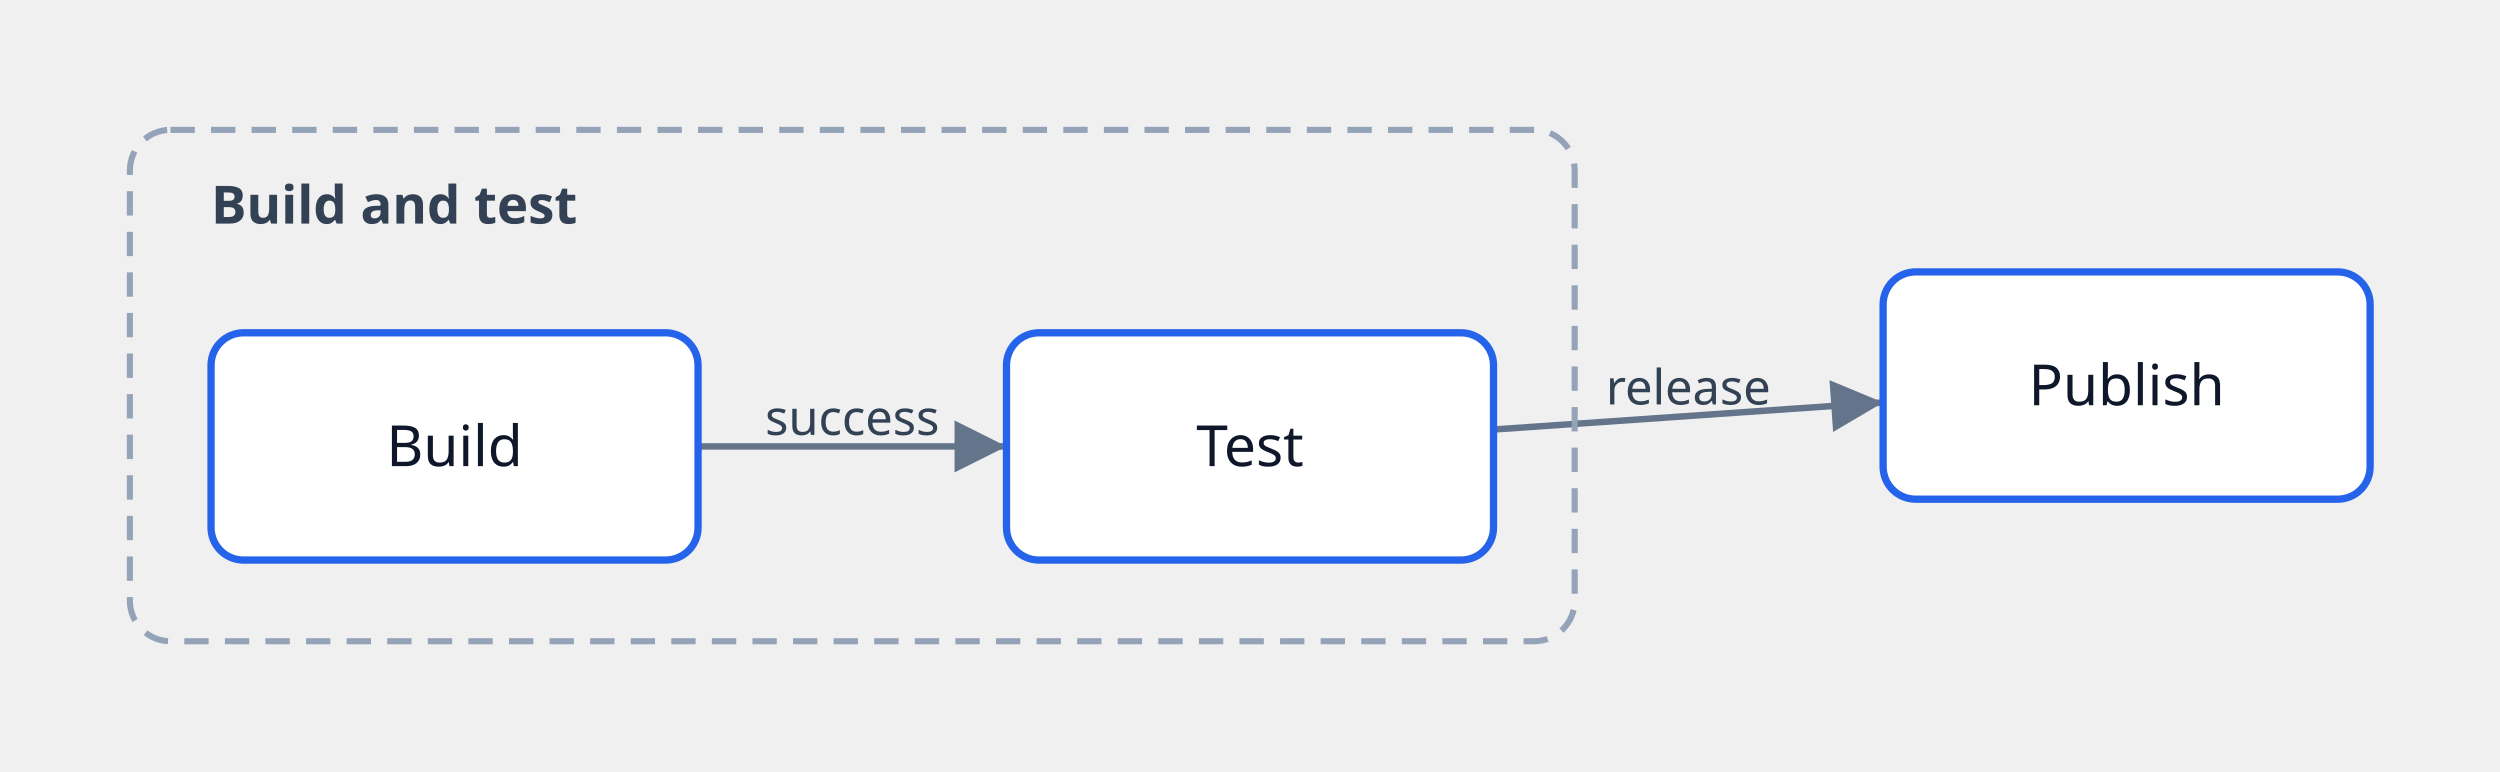
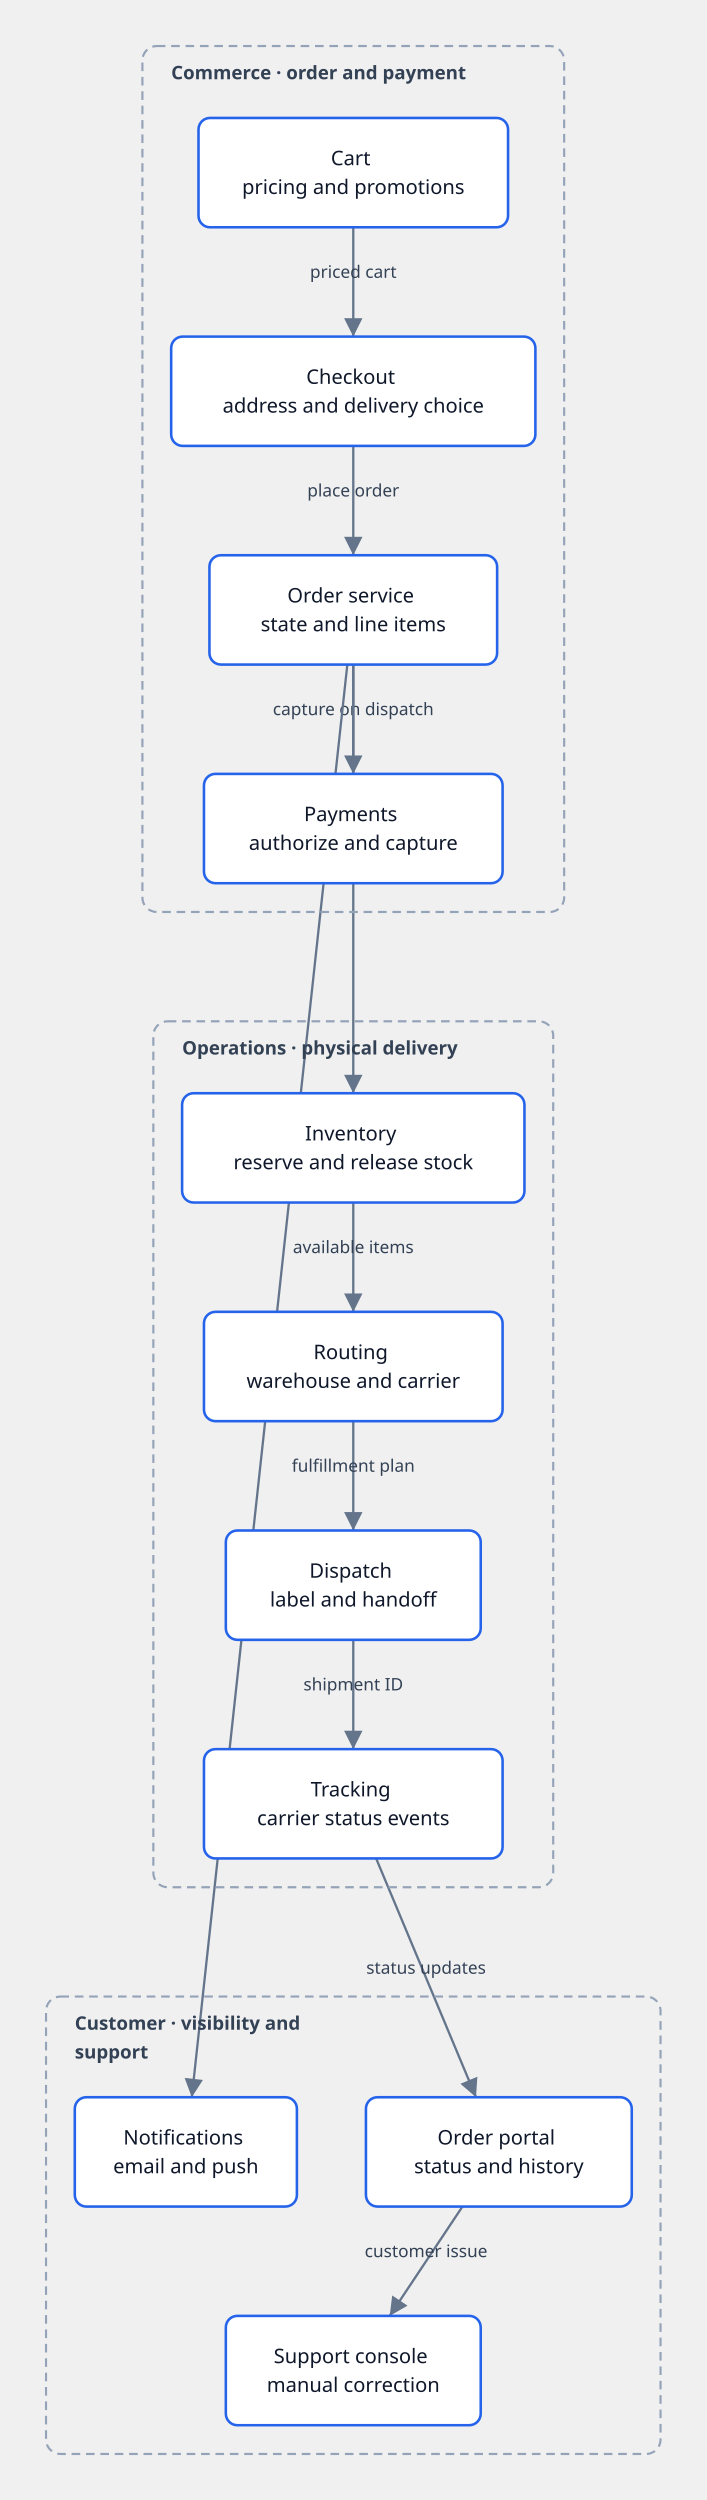
- <svg xmlns="http://www.w3.org/2000/svg" width="616" height="190" viewBox="0 0 616 190">
+ <svg xmlns="http://www.w3.org/2000/svg" width="491.2" height="1738" viewBox="0 0 491.2 1738">
  <defs>
    <marker id="bp-diagram-001-drawio-arrow" markerWidth="10" markerHeight="8" refX="8" refY="4" orient="auto" markerUnits="strokeWidth">
      <path d="M0,0 L8,4 L0,8 z" fill="#64748b" />
    </marker>
  </defs>
  <g class="drawio-edges">
    <g class="drawio-edge">
-       <path d="M172,110 C197.33,110 222.67,110 248,110" fill="none" stroke="#64748b" stroke-width="1.6" marker-end="url(#bp-diagram-001-drawio-arrow)" />
-       <text x="210" y="103" fill="#334155" font-family="system-ui, sans-serif" font-size="12" text-anchor="middle" dominant-baseline="middle">
-         <tspan x="210" dy="0">success</tspan>
+       <path d="M245.6,158 C245.6,183.33 245.6,208.67 245.6,234" fill="none" stroke="#64748b" stroke-width="1.6" marker-end="url(#bp-diagram-001-drawio-arrow)" />
+       <text x="245.6" y="189" fill="#334155" font-family="system-ui, sans-serif" font-size="12" text-anchor="middle" dominant-baseline="middle">
+         <tspan x="245.6" dy="0">priced cart</tspan>
      </text>
    </g>
    <g class="drawio-edge">
-       <path d="M368,105.83 C400,103.61 432,101.39 464,99.17" fill="none" stroke="#64748b" stroke-width="1.6" marker-end="url(#bp-diagram-001-drawio-arrow)" />
-       <text x="416" y="95.5" fill="#334155" font-family="system-ui, sans-serif" font-size="12" text-anchor="middle" dominant-baseline="middle">
-         <tspan x="416" dy="0">release</tspan>
+       <path d="M245.6,310 C245.6,335.33 245.6,360.67 245.6,386" fill="none" stroke="#64748b" stroke-width="1.6" marker-end="url(#bp-diagram-001-drawio-arrow)" />
+       <text x="245.6" y="341" fill="#334155" font-family="system-ui, sans-serif" font-size="12" text-anchor="middle" dominant-baseline="middle">
+         <tspan x="245.6" dy="0">place order</tspan>
+       </text>
+     </g>
+     <g class="drawio-edge">
+       <path d="M245.6,462 C245.6,487.33 245.6,512.67 245.6,538" fill="none" stroke="#64748b" stroke-width="1.6" marker-end="url(#bp-diagram-001-drawio-arrow)" />
+       <text x="245.6" y="493" fill="#334155" font-family="system-ui, sans-serif" font-size="12" text-anchor="middle" dominant-baseline="middle">
+         <tspan x="245.6" dy="0">capture on dispatch</tspan>
+       </text>
+     </g>
+     <g class="drawio-edge">
+       <path d="M245.6,462 C245.6,561.33 245.6,660.67 245.6,760" fill="none" stroke="#64748b" stroke-width="1.6" marker-end="url(#bp-diagram-001-drawio-arrow)" />
+       <text x="245.6" y="604" fill="#334155" font-family="system-ui, sans-serif" font-size="12" text-anchor="middle" dominant-baseline="middle">
+         <tspan x="245.6" dy="0">reserve</tspan>
+       </text>
+     </g>
+     <g class="drawio-edge">
+       <path d="M245.6,836 C245.6,861.33 245.6,886.67 245.6,912" fill="none" stroke="#64748b" stroke-width="1.6" marker-end="url(#bp-diagram-001-drawio-arrow)" />
+       <text x="245.6" y="867" fill="#334155" font-family="system-ui, sans-serif" font-size="12" text-anchor="middle" dominant-baseline="middle">
+         <tspan x="245.6" dy="0">available items</tspan>
+       </text>
+     </g>
+     <g class="drawio-edge">
+       <path d="M245.6,988 C245.6,1013.33 245.6,1038.67 245.6,1064" fill="none" stroke="#64748b" stroke-width="1.6" marker-end="url(#bp-diagram-001-drawio-arrow)" />
+       <text x="245.6" y="1019" fill="#334155" font-family="system-ui, sans-serif" font-size="12" text-anchor="middle" dominant-baseline="middle">
+         <tspan x="245.6" dy="0">fulfillment plan</tspan>
+       </text>
+     </g>
+     <g class="drawio-edge">
+       <path d="M245.6,1140 C245.6,1165.33 245.6,1190.67 245.6,1216" fill="none" stroke="#64748b" stroke-width="1.6" marker-end="url(#bp-diagram-001-drawio-arrow)" />
+       <text x="245.6" y="1171" fill="#334155" font-family="system-ui, sans-serif" font-size="12" text-anchor="middle" dominant-baseline="middle">
+         <tspan x="245.6" dy="0">shipment ID</tspan>
+       </text>
+     </g>
+     <g class="drawio-edge">
+       <path d="M261.49,1292 C284.63,1347.33 307.77,1402.67 330.91,1458" fill="none" stroke="#64748b" stroke-width="1.6" marker-end="url(#bp-diagram-001-drawio-arrow)" />
+       <text x="296.2" y="1368" fill="#334155" font-family="system-ui, sans-serif" font-size="12" text-anchor="middle" dominant-baseline="middle">
+         <tspan x="296.2" dy="0">status updates</tspan>
+       </text>
+     </g>
+     <g class="drawio-edge">
+       <path d="M241.47,462 C205.42,794 169.38,1126 133.33,1458" fill="none" stroke="#64748b" stroke-width="1.6" marker-end="url(#bp-diagram-001-drawio-arrow)" />
+       <text x="187.4" y="953" fill="#334155" font-family="system-ui, sans-serif" font-size="12" text-anchor="middle" dominant-baseline="middle">
+         <tspan x="187.4" dy="0">confirmation</tspan>
+       </text>
+     </g>
+     <g class="drawio-edge">
+       <path d="M321.5,1534 C304.63,1559.33 287.77,1584.67 270.9,1610" fill="none" stroke="#64748b" stroke-width="1.6" marker-end="url(#bp-diagram-001-drawio-arrow)" />
+       <text x="296.2" y="1565" fill="#334155" font-family="system-ui, sans-serif" font-size="12" text-anchor="middle" dominant-baseline="middle">
+         <tspan x="296.2" dy="0">customer issue</tspan>
      </text>
    </g>
  </g>
  <g class="drawio-cells">
    <g class="drawio-group">
-       <rect x="32" y="32" width="356" height="126" rx="10" fill="none" stroke="#94a3b8" stroke-width="1.5" stroke-dasharray="6 4" />
-       <text x="52" y="45" fill="#334155" font-family="system-ui, sans-serif" font-size="13" font-weight="600" dominant-baseline="hanging">
-         <tspan x="52" dy="0">Build and test</tspan>
+       <rect x="99" y="32" width="293.2" height="602" rx="10" fill="none" stroke="#94a3b8" stroke-width="1.5" stroke-dasharray="6 4" />
+       <text x="119" y="45" fill="#334155" font-family="system-ui, sans-serif" font-size="13" font-weight="600" dominant-baseline="hanging">
+         <tspan x="119" dy="0">Commerce · order and payment</tspan>
      </text>
      <g class="drawio-node">
-         <rect x="52" y="82" width="120" height="56" rx="8" fill="#ffffff" stroke="#2563eb" stroke-width="1.8" />
-         <text x="112" y="110" fill="#0f172a" font-family="system-ui, sans-serif" font-size="14" text-anchor="middle" dominant-baseline="middle">
-           <tspan x="112" dy="0">Build</tspan>
+         <rect x="138" y="82" width="215.2" height="76" rx="8" fill="#ffffff" stroke="#2563eb" stroke-width="1.8" />
+         <text x="245.6" y="120" fill="#0f172a" font-family="system-ui, sans-serif" font-size="14" text-anchor="middle" dominant-baseline="middle">
+           <tspan x="245.6" dy="-10">Cart</tspan>
+           <tspan x="245.6" dy="20">pricing and promotions</tspan>
        </text>
      </g>
      <g class="drawio-node">
-         <rect x="248" y="82" width="120" height="56" rx="8" fill="#ffffff" stroke="#2563eb" stroke-width="1.8" />
-         <text x="308" y="110" fill="#0f172a" font-family="system-ui, sans-serif" font-size="14" text-anchor="middle" dominant-baseline="middle">
-           <tspan x="308" dy="0">Test</tspan>
+         <rect x="119" y="234" width="253.2" height="76" rx="8" fill="#ffffff" stroke="#2563eb" stroke-width="1.8" />
+         <text x="245.6" y="272" fill="#0f172a" font-family="system-ui, sans-serif" font-size="14" text-anchor="middle" dominant-baseline="middle">
+           <tspan x="245.6" dy="-10">Checkout</tspan>
+           <tspan x="245.6" dy="20">address and delivery choice</tspan>
+         </text>
+       </g>
+       <g class="drawio-node">
+         <rect x="145.6" y="386" width="200" height="76" rx="8" fill="#ffffff" stroke="#2563eb" stroke-width="1.8" />
+         <text x="245.6" y="424" fill="#0f172a" font-family="system-ui, sans-serif" font-size="14" text-anchor="middle" dominant-baseline="middle">
+           <tspan x="245.6" dy="-10">Order service</tspan>
+           <tspan x="245.6" dy="20">state and line items</tspan>
+         </text>
+       </g>
+       <g class="drawio-node">
+         <rect x="141.8" y="538" width="207.6" height="76" rx="8" fill="#ffffff" stroke="#2563eb" stroke-width="1.8" />
+         <text x="245.6" y="576" fill="#0f172a" font-family="system-ui, sans-serif" font-size="14" text-anchor="middle" dominant-baseline="middle">
+           <tspan x="245.6" dy="-10">Payments</tspan>
+           <tspan x="245.6" dy="20">authorize and capture</tspan>
        </text>
      </g>
    </g>
-     <g class="drawio-node">
-       <rect x="464" y="67" width="120" height="56" rx="8" fill="#ffffff" stroke="#2563eb" stroke-width="1.8" />
-       <text x="524" y="95" fill="#0f172a" font-family="system-ui, sans-serif" font-size="14" text-anchor="middle" dominant-baseline="middle">
-         <tspan x="524" dy="0">Publish</tspan>
+     <g class="drawio-group">
+       <rect x="106.6" y="710" width="278" height="602" rx="10" fill="none" stroke="#94a3b8" stroke-width="1.5" stroke-dasharray="6 4" />
+       <text x="126.6" y="723" fill="#334155" font-family="system-ui, sans-serif" font-size="13" font-weight="600" dominant-baseline="hanging">
+         <tspan x="126.6" dy="0">Operations · physical delivery</tspan>
      </text>
+       <g class="drawio-node">
+         <rect x="126.6" y="760" width="238" height="76" rx="8" fill="#ffffff" stroke="#2563eb" stroke-width="1.8" />
+         <text x="245.6" y="798" fill="#0f172a" font-family="system-ui, sans-serif" font-size="14" text-anchor="middle" dominant-baseline="middle">
+           <tspan x="245.6" dy="-10">Inventory</tspan>
+           <tspan x="245.6" dy="20">reserve and release stock</tspan>
+         </text>
+       </g>
+       <g class="drawio-node">
+         <rect x="141.8" y="912" width="207.6" height="76" rx="8" fill="#ffffff" stroke="#2563eb" stroke-width="1.8" />
+         <text x="245.6" y="950" fill="#0f172a" font-family="system-ui, sans-serif" font-size="14" text-anchor="middle" dominant-baseline="middle">
+           <tspan x="245.6" dy="-10">Routing</tspan>
+           <tspan x="245.6" dy="20">warehouse and carrier</tspan>
+         </text>
+       </g>
+       <g class="drawio-node">
+         <rect x="157" y="1064" width="177.2" height="76" rx="8" fill="#ffffff" stroke="#2563eb" stroke-width="1.8" />
+         <text x="245.6" y="1102" fill="#0f172a" font-family="system-ui, sans-serif" font-size="14" text-anchor="middle" dominant-baseline="middle">
+           <tspan x="245.6" dy="-10">Dispatch</tspan>
+           <tspan x="245.6" dy="20">label and handoff</tspan>
+         </text>
+       </g>
+       <g class="drawio-node">
+         <rect x="141.8" y="1216" width="207.6" height="76" rx="8" fill="#ffffff" stroke="#2563eb" stroke-width="1.8" />
+         <text x="245.6" y="1254" fill="#0f172a" font-family="system-ui, sans-serif" font-size="14" text-anchor="middle" dominant-baseline="middle">
+           <tspan x="245.6" dy="-10">Tracking</tspan>
+           <tspan x="245.6" dy="20">carrier status events</tspan>
+         </text>
+       </g>
+     </g>
+     <g class="drawio-group">
+       <rect x="32" y="1388" width="427.2" height="318" rx="10" fill="none" stroke="#94a3b8" stroke-width="1.5" stroke-dasharray="6 4" />
+       <text x="52" y="1401" fill="#334155" font-family="system-ui, sans-serif" font-size="13" font-weight="600" dominant-baseline="hanging">
+         <tspan x="52" dy="0">Customer · visibility and</tspan>
+         <tspan x="52" dy="20">support</tspan>
+       </text>
+       <g class="drawio-node">
+         <rect x="52" y="1458" width="154.4" height="76" rx="8" fill="#ffffff" stroke="#2563eb" stroke-width="1.8" />
+         <text x="129.2" y="1496" fill="#0f172a" font-family="system-ui, sans-serif" font-size="14" text-anchor="middle" dominant-baseline="middle">
+           <tspan x="129.2" dy="-10">Notifications</tspan>
+           <tspan x="129.2" dy="20">email and push</tspan>
+         </text>
+       </g>
+       <g class="drawio-node">
+         <rect x="254.4" y="1458" width="184.8" height="76" rx="8" fill="#ffffff" stroke="#2563eb" stroke-width="1.8" />
+         <text x="346.8" y="1496" fill="#0f172a" font-family="system-ui, sans-serif" font-size="14" text-anchor="middle" dominant-baseline="middle">
+           <tspan x="346.8" dy="-10">Order portal</tspan>
+           <tspan x="346.8" dy="20">status and history</tspan>
+         </text>
+       </g>
+       <g class="drawio-node">
+         <rect x="157" y="1610" width="177.2" height="76" rx="8" fill="#ffffff" stroke="#2563eb" stroke-width="1.8" />
+         <text x="245.6" y="1648" fill="#0f172a" font-family="system-ui, sans-serif" font-size="14" text-anchor="middle" dominant-baseline="middle">
+           <tspan x="245.6" dy="-10">Support console</tspan>
+           <tspan x="245.6" dy="20">manual correction</tspan>
+         </text>
+       </g>
    </g>
  </g>
</svg>
